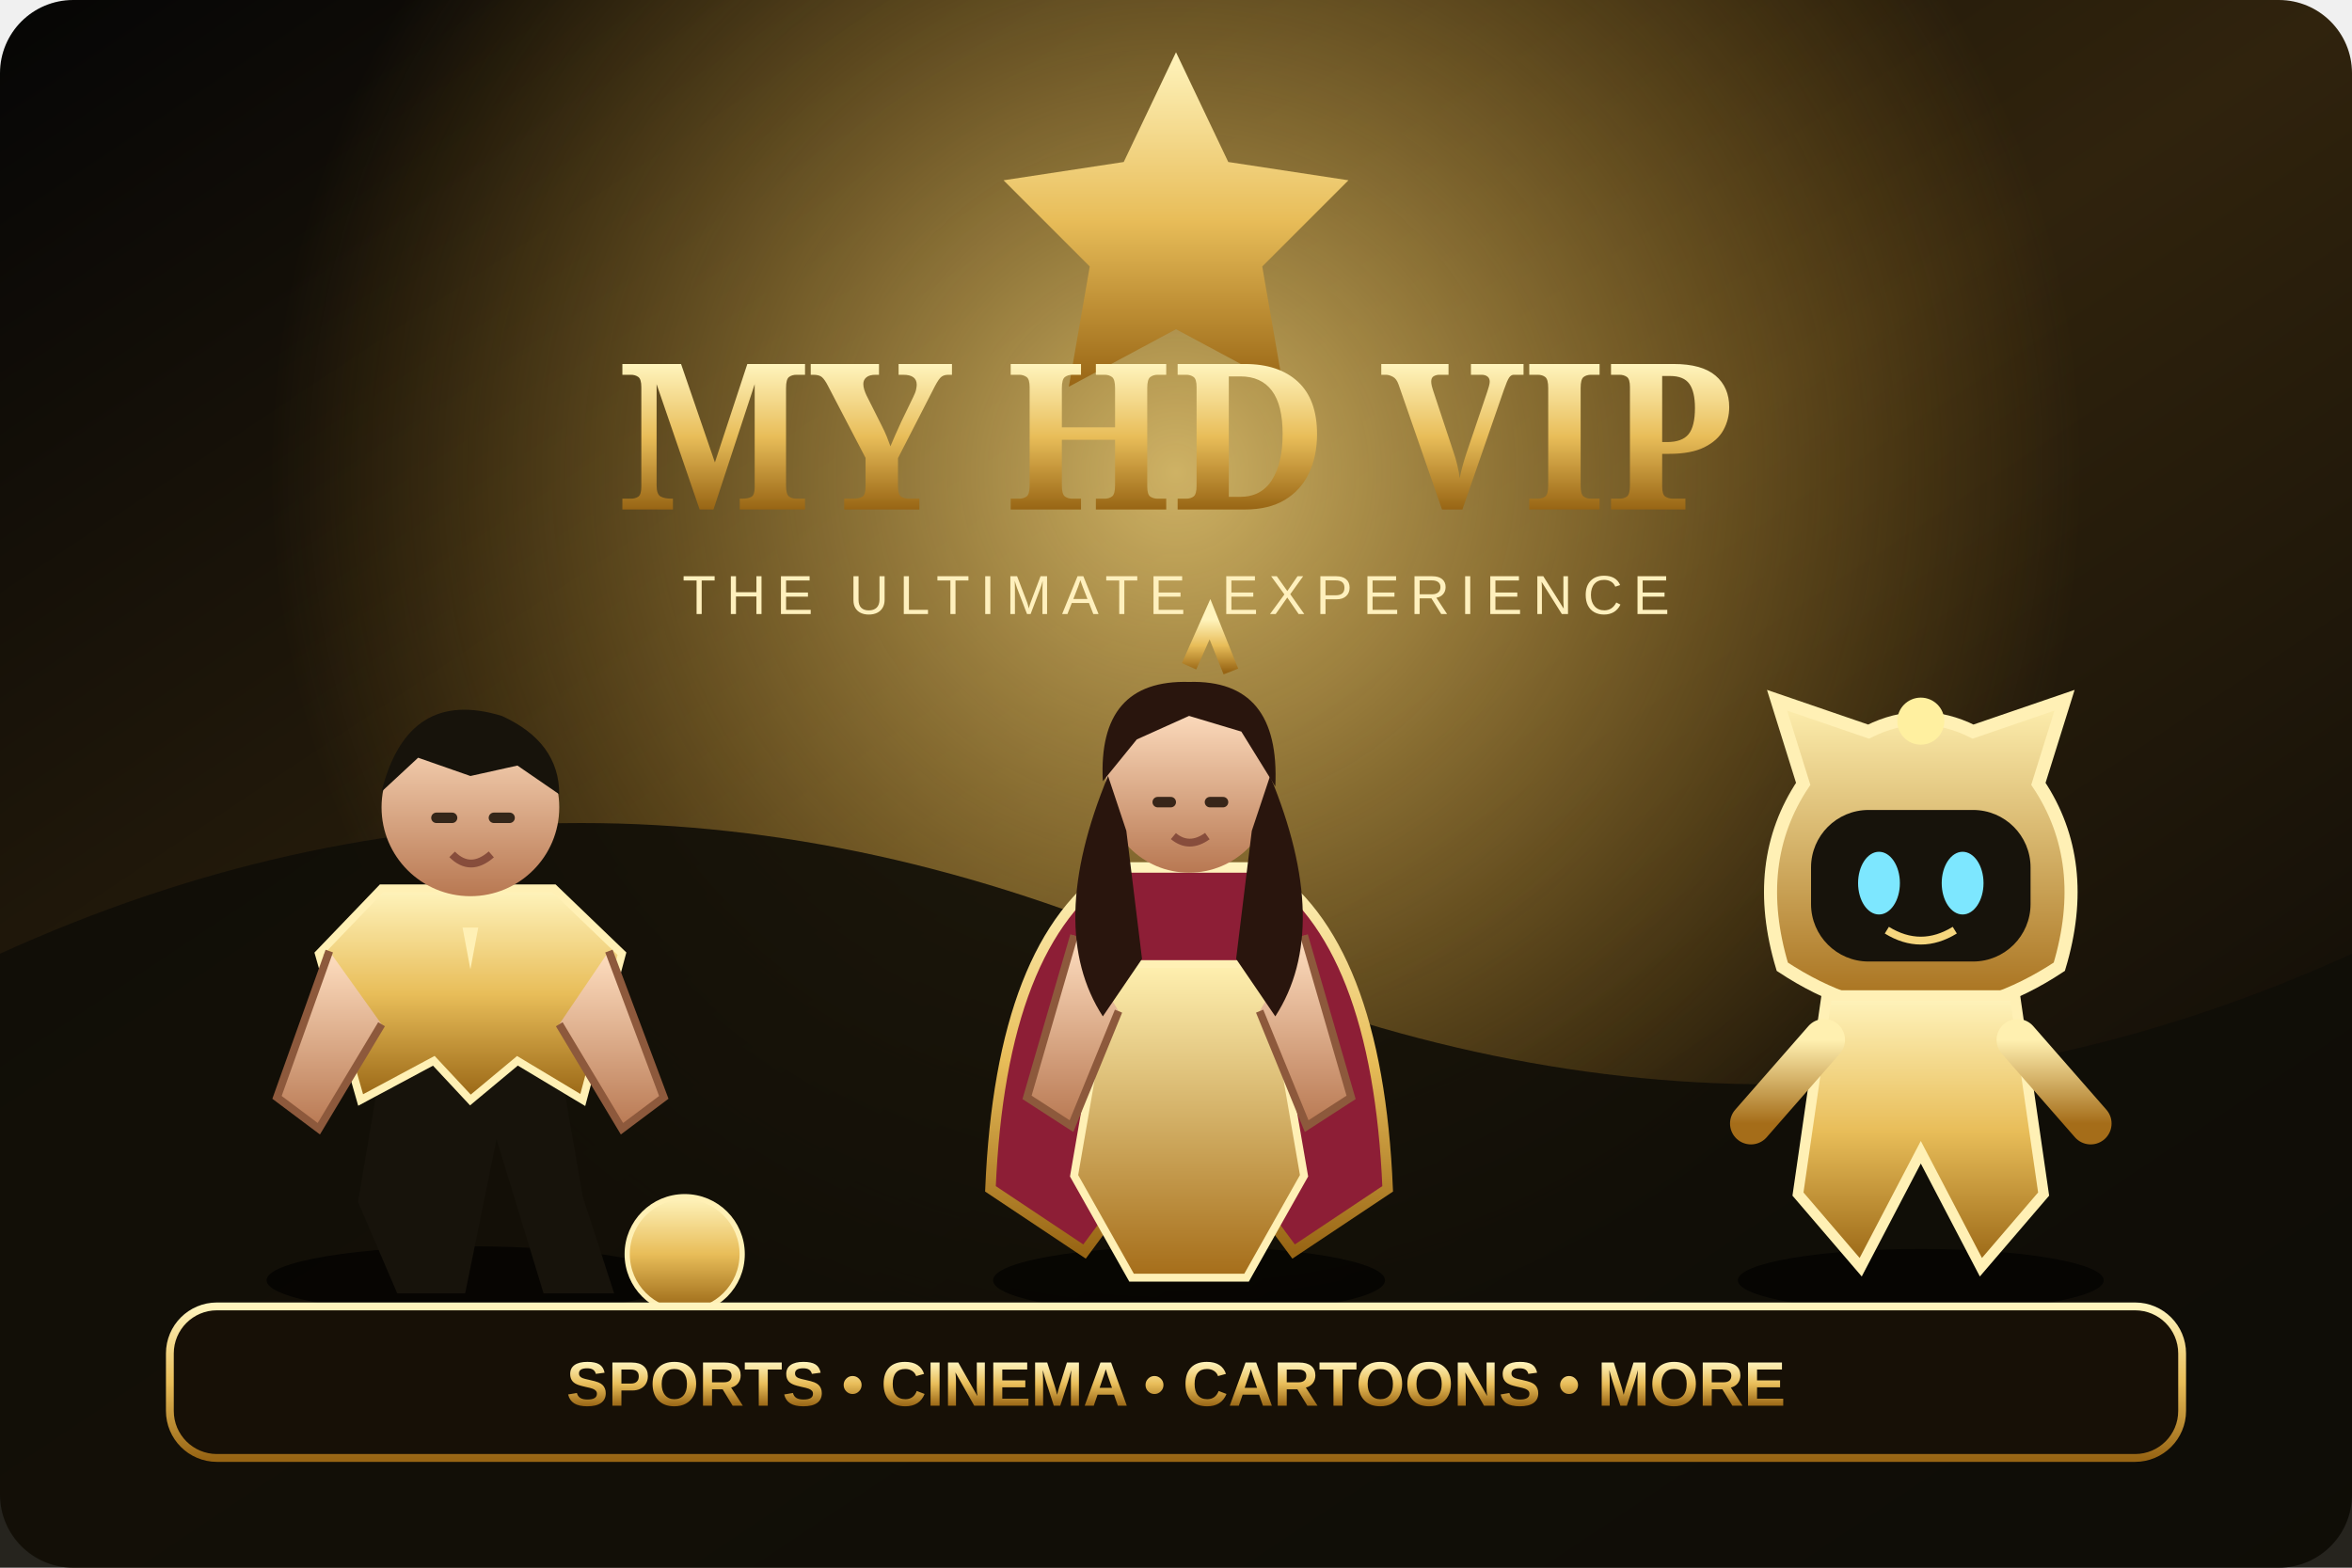
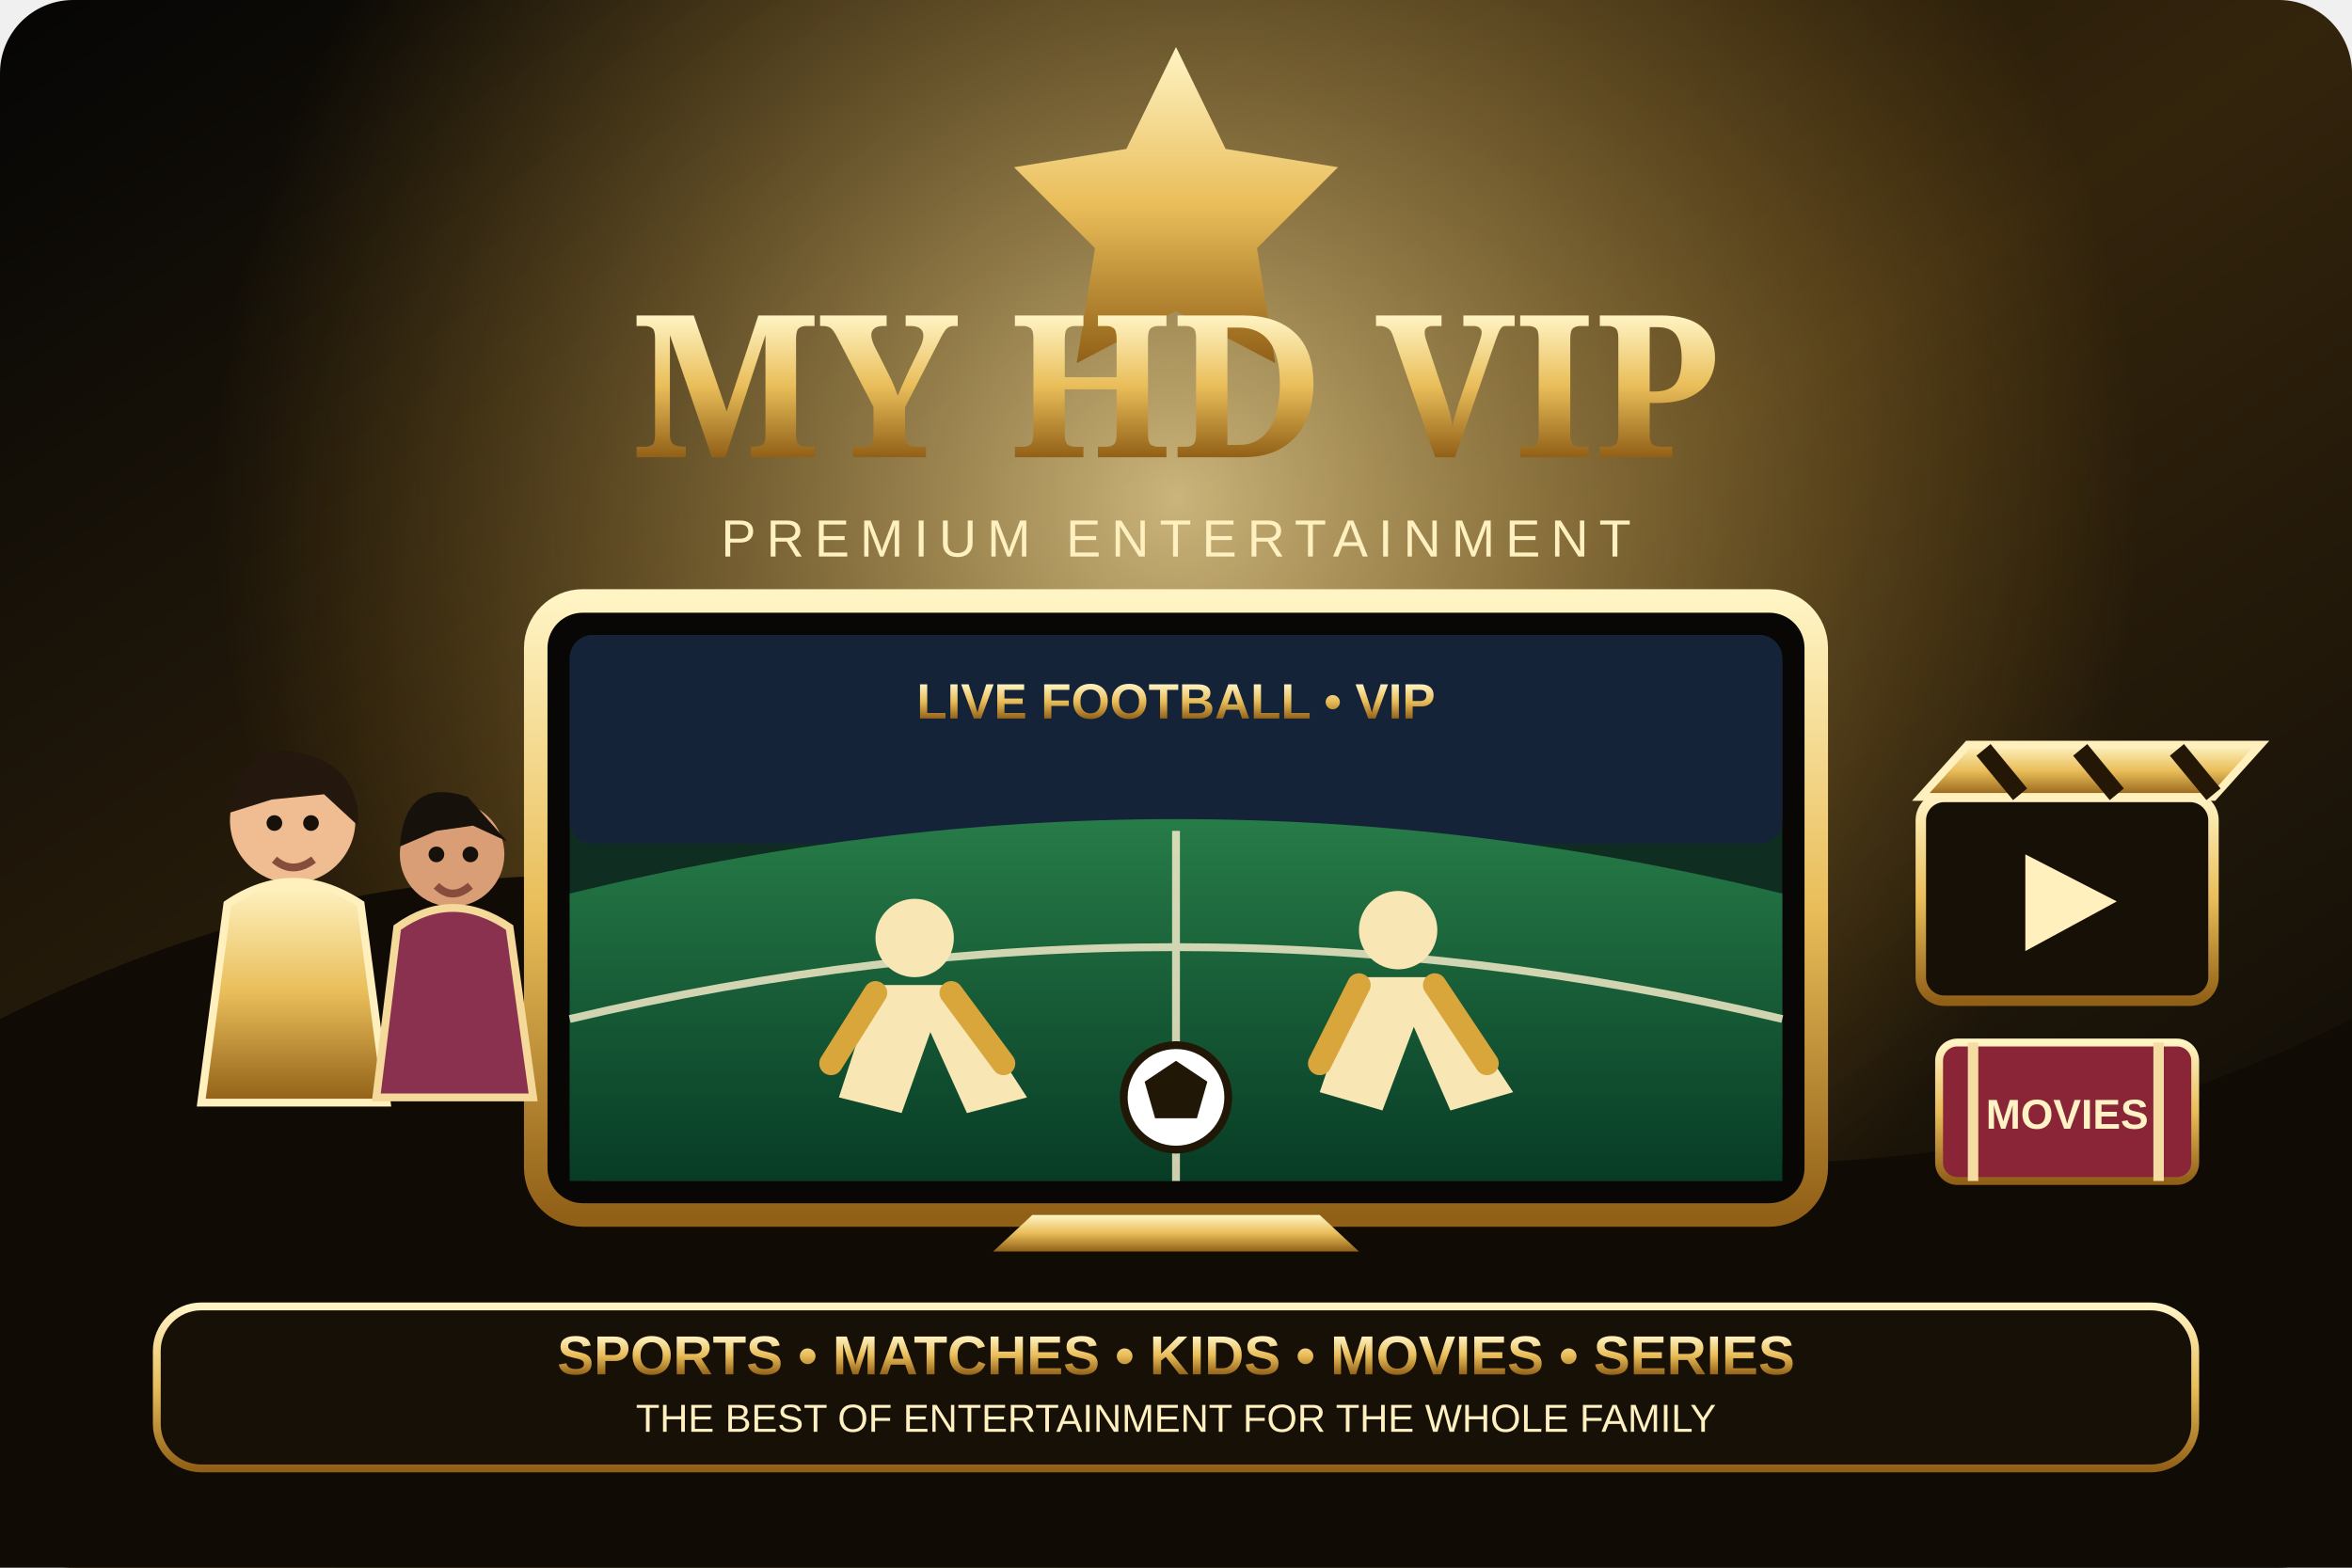
<svg xmlns="http://www.w3.org/2000/svg" width="900" height="600" viewBox="0 0 900 600">
  <defs>
-     <linearGradient id="bg2" x2="1" y2="1">
+     <linearGradient id="g" x2="1" y2="1">
      <stop stop-color="#050505" />
-       <stop offset=".5" stop-color="#30230d" />
+       <stop offset=".5" stop-color="#33240c" />
      <stop offset="1" stop-color="#050505" />
    </linearGradient>
-     <radialGradient id="glow2">
-       <stop stop-color="#f8d77b" stop-opacity=".8" />
-       <stop offset="1" stop-color="#d49a27" stop-opacity="0" />
+     <radialGradient id="shine">
+       <stop stop-color="#ffe6a0" stop-opacity=".75" />
+       <stop offset="1" stop-color="#d39b2d" stop-opacity="0" />
    </radialGradient>
-     <linearGradient id="gold2" x2="0" y2="1">
-       <stop stop-color="#fff4bd" />
-       <stop offset=".5" stop-color="#e8bd59" />
-       <stop offset="1" stop-color="#986514" />
+     <linearGradient id="gold" x2="0" y2="1">
+       <stop stop-color="#fff4c4" />
+       <stop offset=".5" stop-color="#e9bd59" />
+       <stop offset="1" stop-color="#916017" />
    </linearGradient>
-     <linearGradient id="skin2" x2="0" y2="1">
-       <stop stop-color="#ffdfc1" />
-       <stop offset="1" stop-color="#b87852" />
-     </linearGradient>
-     <linearGradient id="armor" x2="0" y2="1">
-       <stop stop-color="#fff0b0" />
-       <stop offset="1" stop-color="#a56d19" />
+     <linearGradient id="field" x2="0" y2="1">
+       <stop stop-color="#277c48" />
+       <stop offset="1" stop-color="#073b25" />
    </linearGradient>
  </defs>
-   <rect width="900" height="600" rx="28" fill="url(#bg2)" />
-   <circle cx="450" cy="180" r="350" fill="url(#glow2)" />
-   <path d="M0 365Q220 265 450 365T900 365V600H0Z" fill="#100d07" opacity=".9" />
-   <path d="M450 20L470 62L516 69L483 102L491 148L450 126L409 148L417 102L384 69L430 62Z" fill="url(#gold2)" />
-   <text x="450" y="195" fill="url(#gold2)" font-family="Georgia,serif" font-size="78" font-weight="bold" text-anchor="middle">MY HD VIP</text>
-   <text x="450" y="235" fill="#fff0bd" font-family="Arial,sans-serif" font-size="21" text-anchor="middle" letter-spacing="4">THE ULTIMATE EXPERIENCE</text>
-   <g transform="translate(180 270)">
-     <ellipse cy="220" rx="78" ry="13" fill="#000" opacity=".65" />
-     <path d="M-30 113L-43 190L-28 225H-2L10 166L28 225H55L43 188L30 113Z" fill="#17130b" />
-     <path d="M-34 70L-58 95L-42 151L-14 136L0 151L18 136L43 151L58 95L32 70Z" fill="url(#gold2)" stroke="#fff0b5" stroke-width="3" />
-     <path d="M-54 94L-74 150L-58 162L-34 122M53 94L74 150L58 162L34 122" fill="url(#skin2)" stroke="#8d593c" stroke-width="3" />
-     <circle cy="39" r="34" fill="url(#skin2)" />
-     <path d="M-34 33Q-24 -7 12 4Q34 14 34 34L18 23L0 27L-20 20Z" fill="#17130b" />
-     <path d="M-13 43h6M9 43h6" stroke="#342619" stroke-width="4" stroke-linecap="round" />
-     <path d="M-7 57Q0 64 8 57" fill="none" stroke="#874d3c" stroke-width="3" />
-     <path d="M-3 85L0 101L3 85" fill="#fff0b5" />
-     <circle cx="82" cy="210" r="22" fill="url(#gold2)" stroke="#fff0b5" stroke-width="2" />
+   <rect width="900" height="600" rx="28" fill="url(#g)" />
+   <circle cx="450" cy="190" r="370" fill="url(#shine)" />
+   <path d="M0 390Q220 280 450 390T900 390V600H0Z" fill="#100c05" />
+   <path d="M450 18L469 57L512 64L481 95L488 139L450 119L412 139L419 95L388 64L431 57Z" fill="url(#gold)" />
+   <text x="450" y="175" fill="url(#gold)" font-family="Georgia" font-size="76" font-weight="bold" text-anchor="middle">MY HD VIP</text>
+   <text x="450" y="213" fill="#fff0c0" font-family="Arial" font-size="20" text-anchor="middle" letter-spacing="4">PREMIUM ENTERTAINMENT</text>
+   <g transform="translate(205 230)">
+     <rect width="490" height="235" rx="18" fill="#080705" stroke="url(#gold)" stroke-width="9" />
+     <rect x="13" y="13" width="464" height="209" rx="9" fill="#102d22" />
+     <rect x="13" y="13" width="464" height="80" rx="9" fill="#142338" />
+     <text x="245" y="45" fill="url(#gold)" font-family="Arial" font-size="19" font-weight="bold" text-anchor="middle">LIVE FOOTBALL • VIP</text>
+     <path d="M13 112Q245 55 477 112V222H13Z" fill="url(#field)" />
+     <path d="M13 160Q245 105 477 160M245 88V222" fill="none" stroke="#fff3d0" stroke-width="3" opacity=".8" />
+     <g fill="#f8e7b5">
+       <circle cx="145" cy="129" r="15" />
+       <path d="M130 147L116 190L140 196L151 165L165 196L188 190L160 147Z" />
+       <circle cx="330" cy="126" r="15" />
+       <path d="M315 144L300 188L324 195L336 163L350 195L374 188L345 144Z" />
+     </g>
+     <path d="M130 150L113 177M159 150L179 177M315 147L300 177M344 147L364 177" stroke="#d9a63c" stroke-width="9" stroke-linecap="round" />
+     <circle cx="245" cy="190" r="20" fill="#fff" stroke="#211707" stroke-width="3" />
+     <path d="M245 176L257 184L253 198H237L233 184Z" fill="#211707" />
+     <path d="M190 235H300L315 249H175Z" fill="url(#gold)" />
  </g>
-   <g transform="translate(455 265)">
-     <ellipse cy="225" rx="75" ry="13" fill="#000" opacity=".65" />
-     <path d="M-28 67Q-72 95 -76 190L-40 214L0 160L40 214L76 190Q72 95 28 67Z" fill="#8d1e36" stroke="url(#gold2)" stroke-width="4" />
-     <path d="M-30 104L-44 185L-22 224H22L44 185L30 104Z" fill="url(#armor)" stroke="#fff0b5" stroke-width="3" />
-     <path d="M-44 93L-62 155L-45 166L-27 122M44 93L62 155L45 166L27 122" fill="url(#skin2)" stroke="#8d593c" stroke-width="3" />
-     <circle cy="37" r="32" fill="url(#skin2)" />
-     <path d="M-33 34Q-35 -5 0 -4Q35 -5 33 36L20 15L0 9L-20 18Z" fill="#29150d" />
-     <path d="M-31 32Q-55 90 -33 124L-18 102L-24 53M31 32Q55 90 33 124L18 102L24 53" fill="#29150d" />
-     <path d="M-12 42h5M8 42h5" stroke="#382619" stroke-width="4" stroke-linecap="round" />
-     <path d="M-6 55Q0 60 7 55" fill="none" stroke="#874d3c" stroke-width="3" />
-     <path d="M0 -10L8 -28L16 -8" fill="none" stroke="url(#gold2)" stroke-width="6" />
+   <g transform="translate(70 280)">
+     <circle cx="42" cy="34" r="24" fill="#efbd91" />
+     <path d="M18 31Q22 1 48 9Q68 15 67 36L54 24L34 26Z" fill="#24170d" />
+     <path d="M17 66Q42 49 68 66L78 142H7Z" fill="url(#gold)" stroke="#fff0bd" stroke-width="3" />
+     <circle cx="103" cy="47" r="20" fill="#d99e76" />
+     <path d="M83 44Q85 17 109 25L124 42L111 36L97 38Z" fill="#17110b" />
+     <path d="M82 75Q103 60 125 75L134 140H74Z" fill="#8b3150" stroke="#f5d99a" stroke-width="3" />
+     <circle cx="35" cy="35" r="3" fill="#17110b" />
+     <circle cx="49" cy="35" r="3" fill="#17110b" />
+     <circle cx="97" cy="47" r="3" fill="#17110b" />
+     <circle cx="110" cy="47" r="3" fill="#17110b" />
+     <path d="M35 49Q42 55 50 49M97 59Q103 65 110 59" fill="none" stroke="#874d3c" stroke-width="3" />
  </g>
-   <g transform="translate(735 280)">
-     <ellipse cy="210" rx="70" ry="12" fill="#000" opacity=".65" />
-     <path d="M-45 20L-55 -12L-20 0Q0 -10 20 0L55 -12L45 20Q65 50 53 90Q0 125 -53 90Q-65 50 -45 20Z" fill="url(#armor)" stroke="#fff0b5" stroke-width="5" />
-     <rect x="-42" y="30" width="84" height="58" rx="22" fill="#17130b" />
-     <ellipse cx="-16" cy="58" rx="8" ry="12" fill="#7de7ff" />
-     <ellipse cx="16" cy="58" rx="8" ry="12" fill="#7de7ff" />
-     <path d="M-13 76Q0 84 13 76" fill="none" stroke="#f6d67e" stroke-width="3" />
-     <path d="M-36 101L-47 177L-23 205L0 161L23 205L47 177L36 101Z" fill="url(#gold2)" stroke="#fff0b5" stroke-width="4" />
-     <path d="M-37 118L-65 150M37 118L65 150" stroke="url(#armor)" stroke-width="16" stroke-linecap="round" />
-     <circle cx="0" cy="-4" r="9" fill="#fff0a0" />
+   <g transform="translate(735 285)">
+     <rect x="0" y="20" width="112" height="78" rx="9" fill="#171006" stroke="url(#gold)" stroke-width="4" />
+     <path d="M0 20L18 0H130L112 20Z" fill="url(#gold)" stroke="#fff0bd" stroke-width="3" />
+     <path d="M24 2L38 19M61 2L75 19M98 2L112 19" stroke="#241706" stroke-width="7" />
+     <path d="M40 42V79L75 60Z" fill="#fff0bd" />
+     <rect x="7" y="114" width="98" height="53" rx="7" fill="#8a2538" stroke="url(#gold)" stroke-width="3" />
+     <path d="M20 114V167M91 114V167" stroke="#f5dca2" stroke-width="4" />
+     <text x="56" y="147" fill="#fff2c5" font-family="Arial" font-size="16" font-weight="bold" text-anchor="middle">MOVIES</text>
  </g>
-   <rect x="65" y="500" width="770" height="58" rx="18" fill="#171006" stroke="url(#gold2)" stroke-width="3" />
-   <text x="450" y="538" fill="url(#gold2)" font-family="Arial,sans-serif" font-size="24" font-weight="bold" text-anchor="middle">SPORTS  •  CINEMA  •  CARTOONS  •  MORE</text>
+   <rect x="60" y="500" width="780" height="62" rx="17" fill="#171006" stroke="url(#gold)" stroke-width="3" />
+   <text x="450" y="526" fill="url(#gold)" font-family="Arial" font-size="21" font-weight="bold" text-anchor="middle">SPORTS • MATCHES • KIDS • MOVIES • SERIES</text>
+   <text x="450" y="548" fill="#fff0c0" font-family="Arial" font-size="15" text-anchor="middle">THE BEST OF ENTERTAINMENT FOR THE WHOLE FAMILY</text>
</svg>
